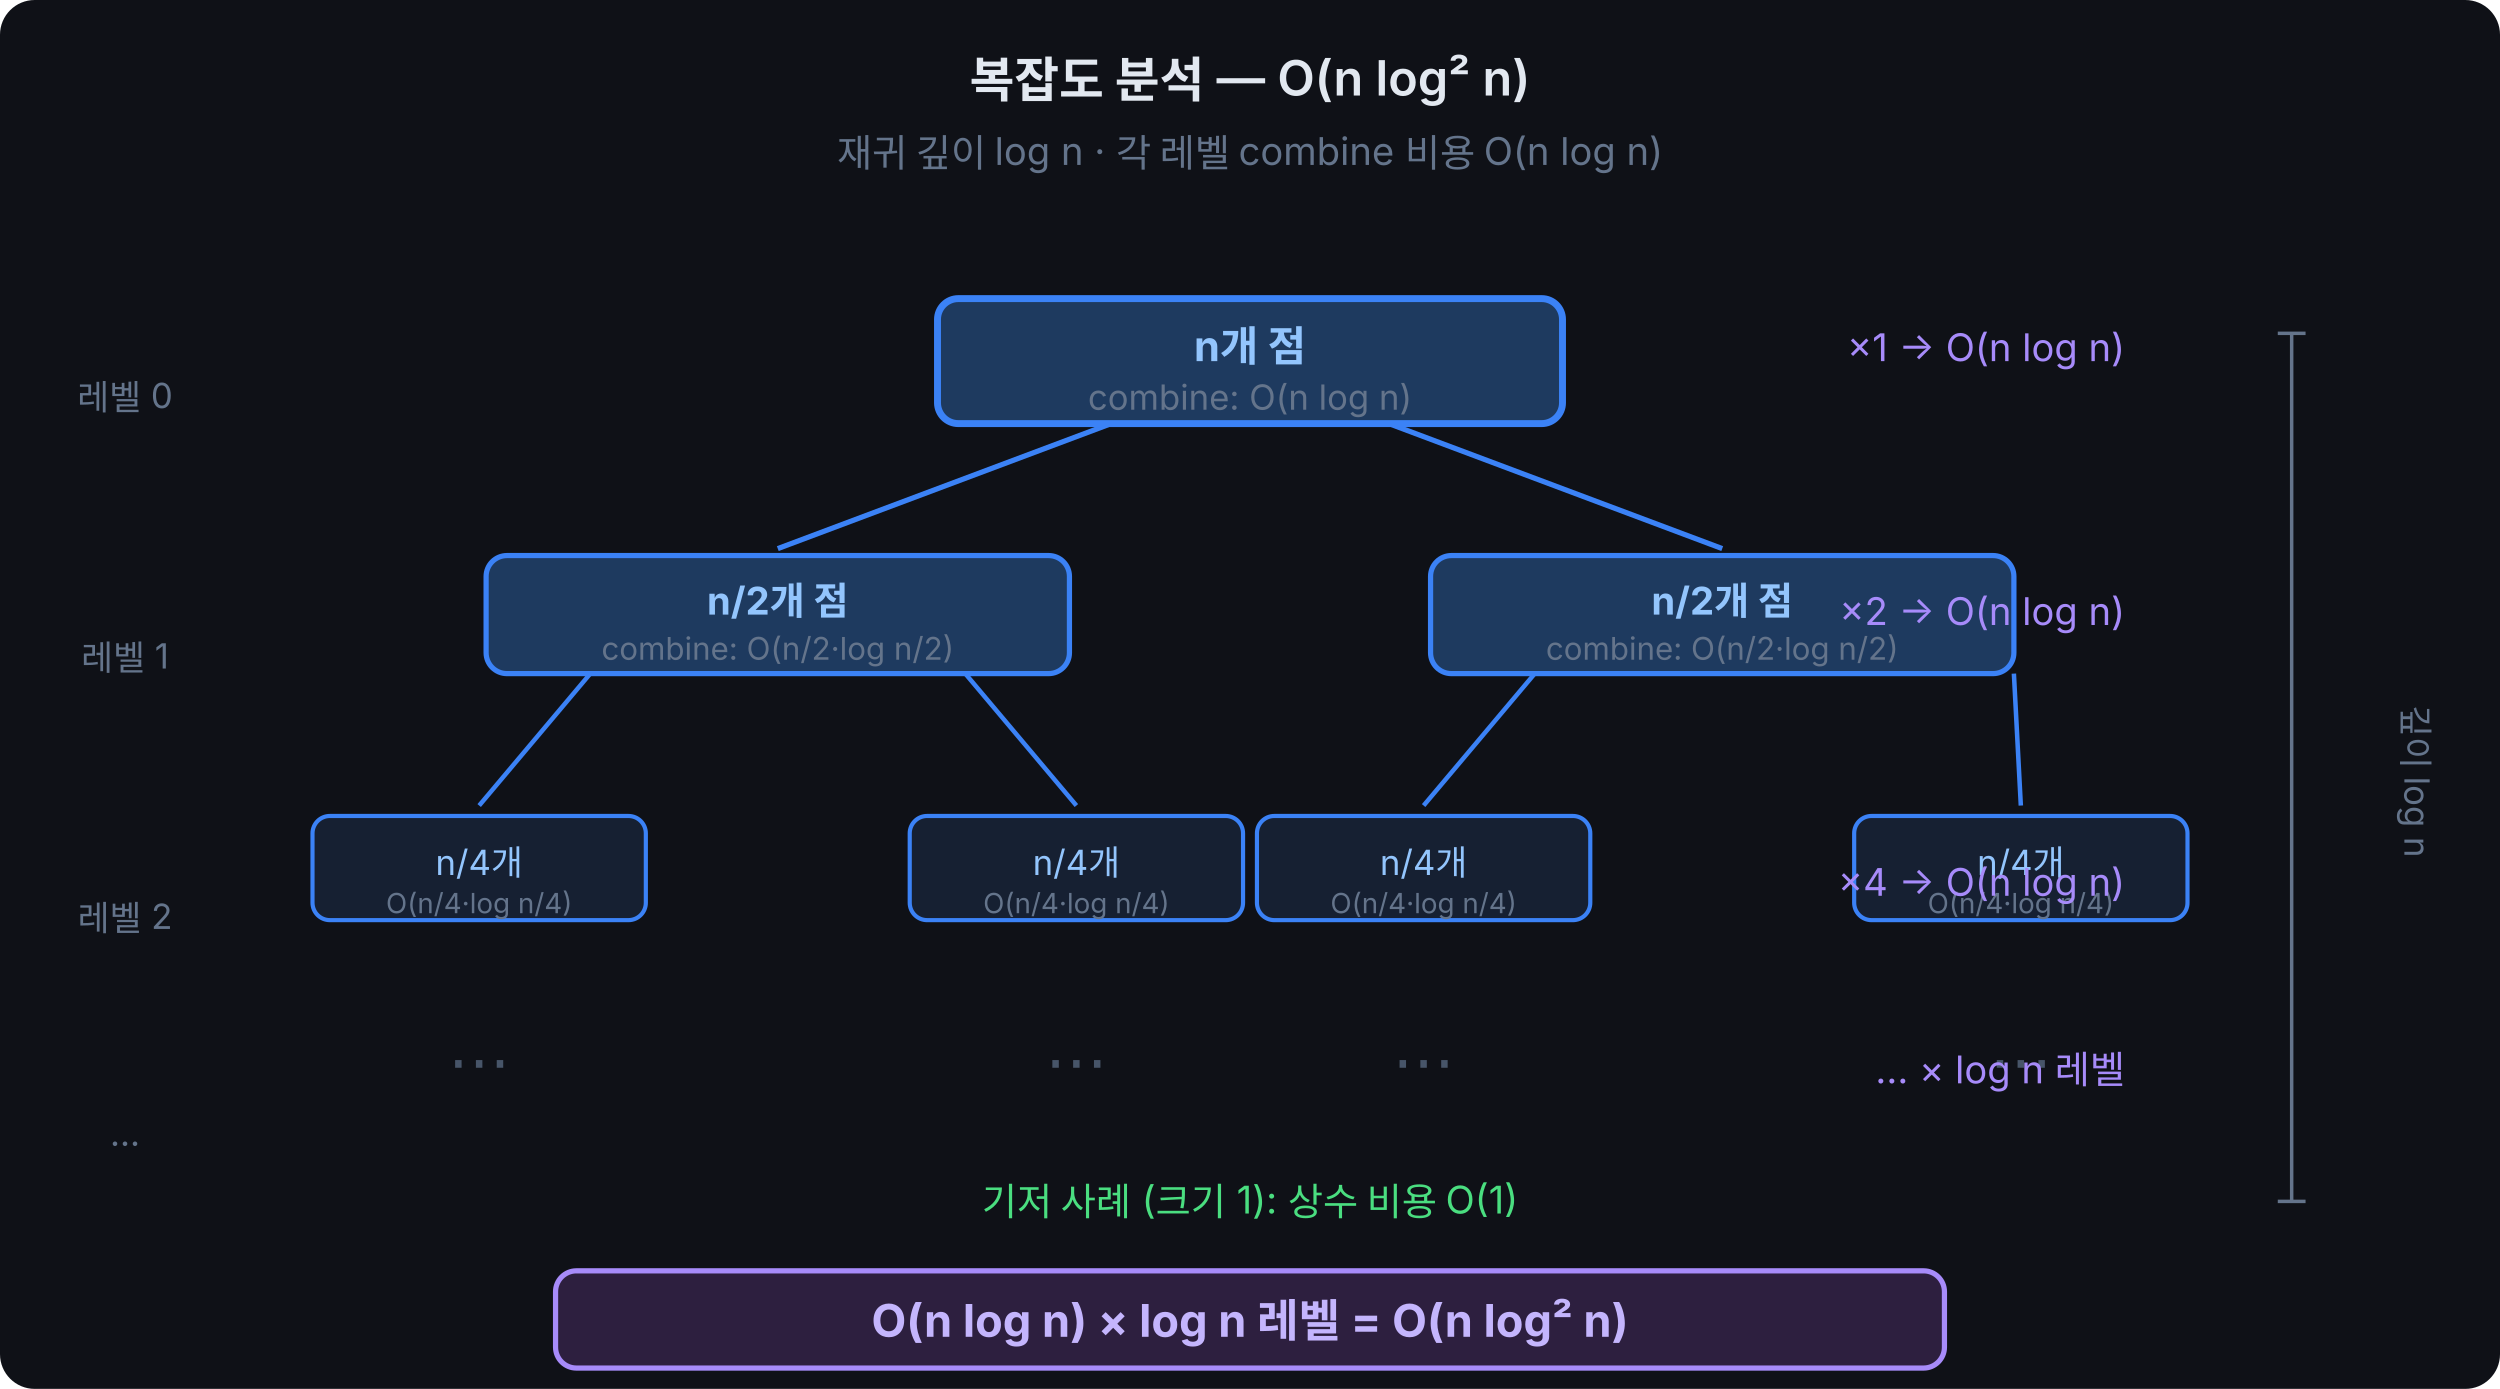
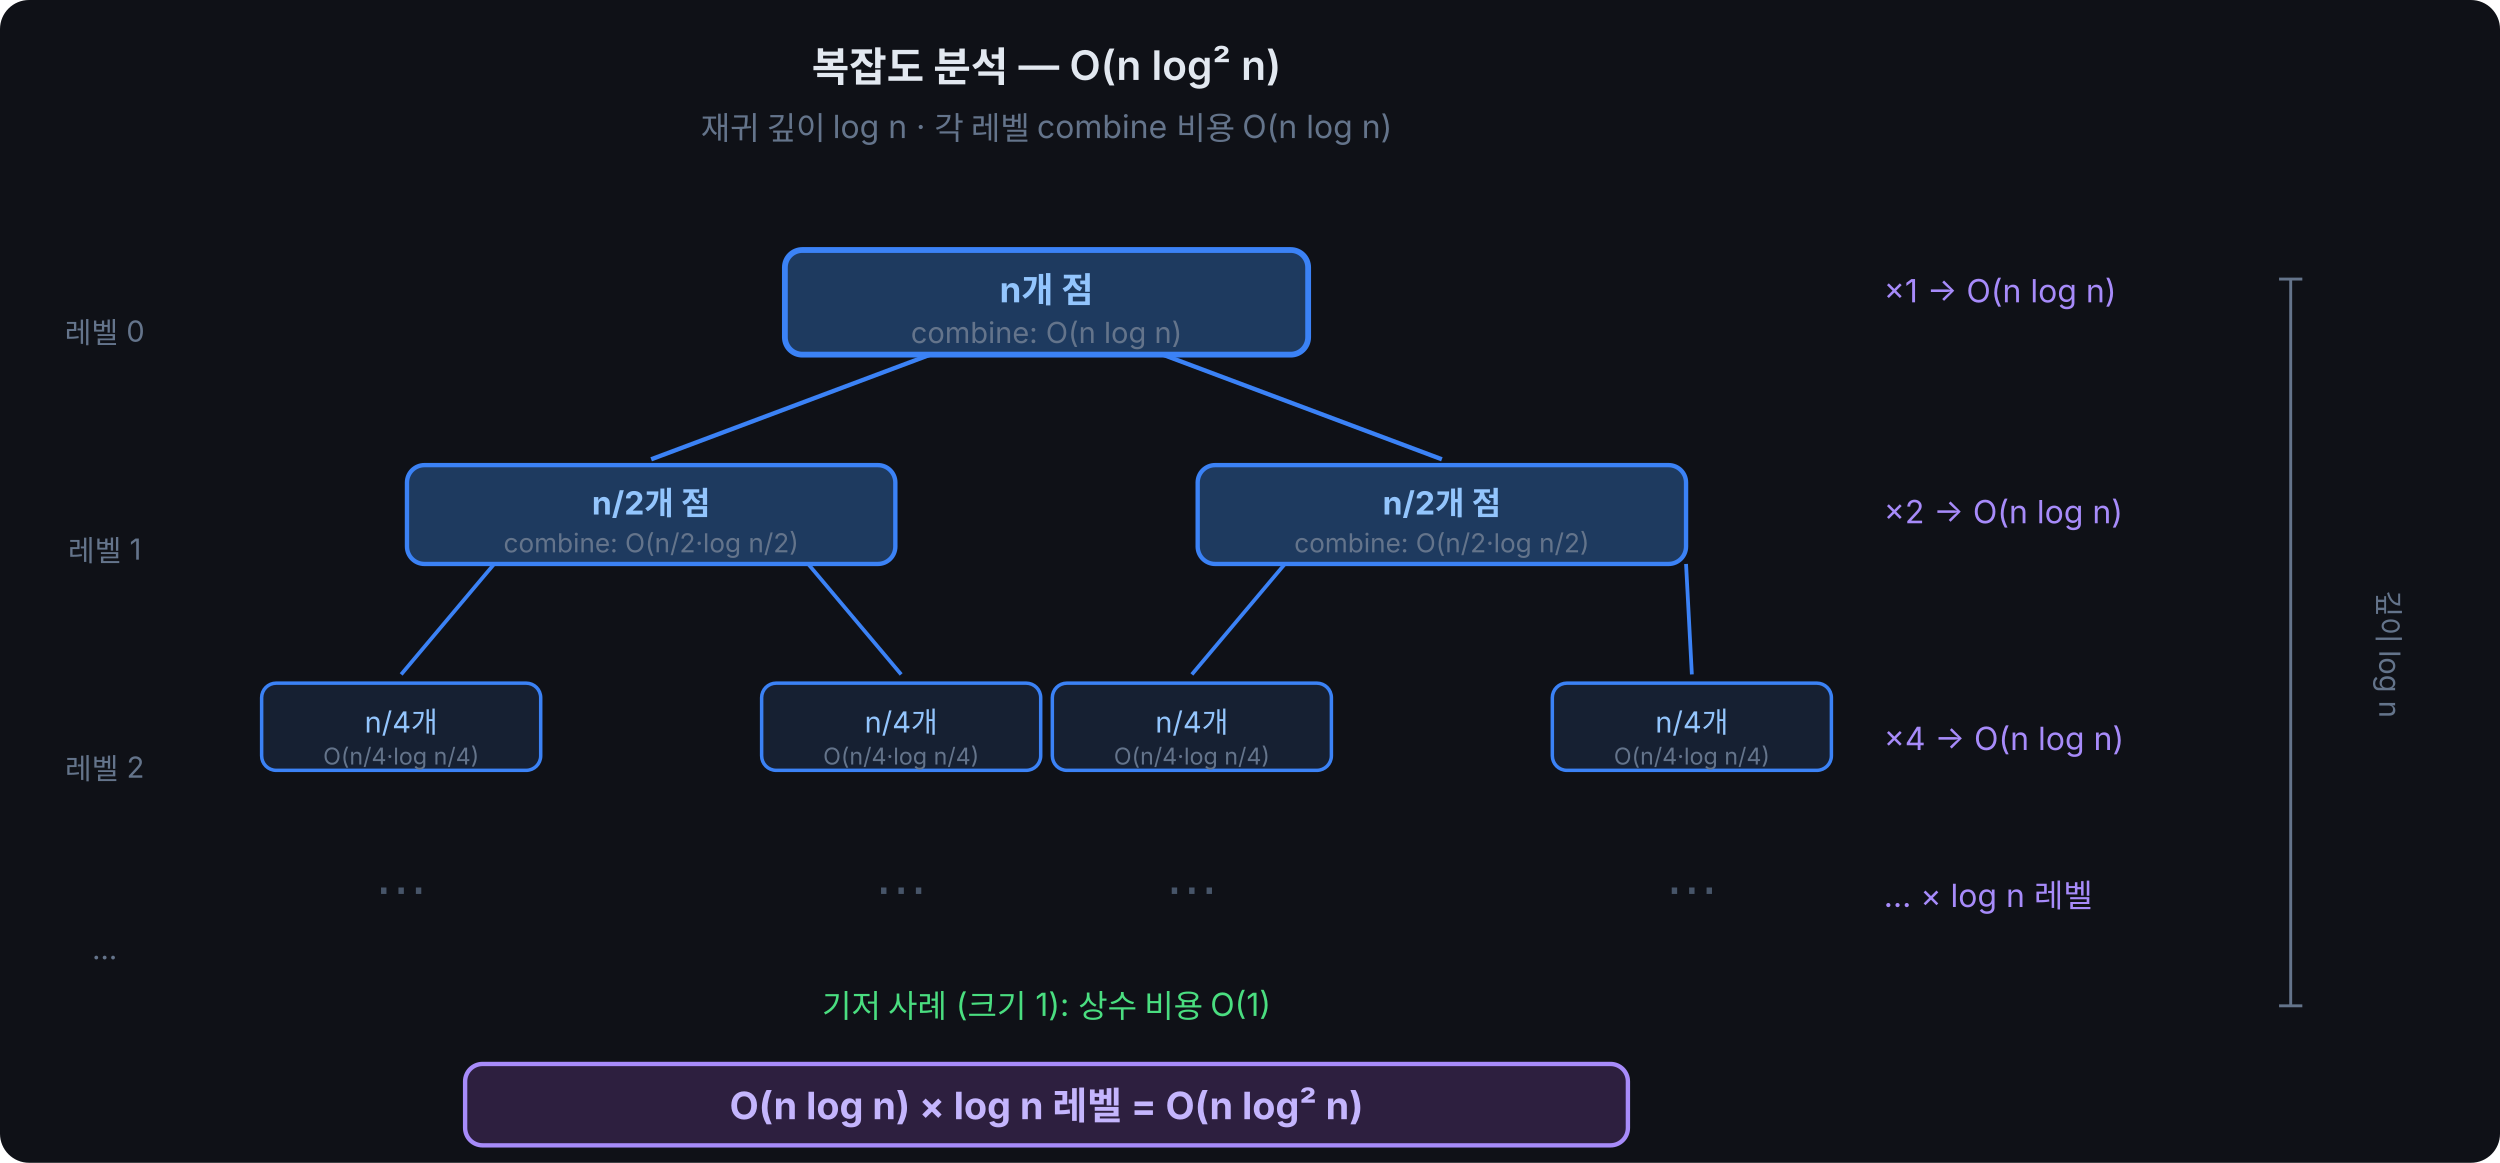
- <svg xmlns="http://www.w3.org/2000/svg" viewBox="0 0 720 400" width="1080" height="600" font-family="system-ui,-apple-system,sans-serif">
-   <rect width="720" height="400" rx="10" fill="#0f1117" />
+ <svg xmlns="http://www.w3.org/2000/svg" viewBox="0 0 860 400" width="1290" height="600" font-family="system-ui,-apple-system,sans-serif">
+   <rect width="860" height="400" rx="10" fill="#0f1117" />
  <text x="360" y="28" text-anchor="middle" fill="#e2e8f0" font-size="14" font-weight="600">복잡도 분석 — O(n log² n)</text>
  <text x="360" y="48" text-anchor="middle" fill="#64748b" font-size="11">재귀 깊이 log n · 각 레벨 combine 비용 O(n log n)</text>
  <text x="36" y="118" text-anchor="middle" fill="#64748b" font-size="10">레벨 0</text>
  <text x="36" y="193" text-anchor="middle" fill="#64748b" font-size="10">레벨 1</text>
  <text x="36" y="268" text-anchor="middle" fill="#64748b" font-size="10">레벨 2</text>
  <text x="36" y="330" text-anchor="middle" fill="#64748b" font-size="10">…</text>
-   <line x1="660" y1="96" x2="660" y2="346" stroke="#64748b" stroke-width="1" />
-   <line x1="656" y1="96" x2="664" y2="96" stroke="#64748b" stroke-width="1" />
-   <line x1="656" y1="346" x2="664" y2="346" stroke="#64748b" stroke-width="1" />
-   <text x="692" y="225" text-anchor="middle" fill="#64748b" font-size="10" transform="rotate(90 692 225)">깊이 log n</text>
+   <line x1="788" y1="96" x2="788" y2="346" stroke="#64748b" stroke-width="1" />
+   <line x1="784" y1="96" x2="792" y2="96" stroke="#64748b" stroke-width="1" />
+   <line x1="784" y1="346" x2="792" y2="346" stroke="#64748b" stroke-width="1" />
+   <text x="818" y="225" text-anchor="middle" fill="#64748b" font-size="10" transform="rotate(90 818 225)">깊이 log n</text>
  <rect x="270" y="86" width="180" height="36" rx="6" fill="#1e3a5f" stroke="#3b82f6" stroke-width="2" />
  <text x="360" y="104" text-anchor="middle" fill="#93c5fd" font-size="12" font-weight="700">n개 점</text>
  <text x="360" y="118" text-anchor="middle" fill="#64748b" font-size="10">combine: O(n log n)</text>
-   <text x="612" y="104" text-anchor="end" fill="#a78bfa" font-size="11">×1 → O(n log n)</text>
+   <text x="648" y="104" text-anchor="start" fill="#a78bfa" font-size="11">×1 → O(n log n)</text>
  <line x1="320" y1="122" x2="224" y2="158" stroke="#3b82f6" stroke-width="1.5" />
  <line x1="400" y1="122" x2="496" y2="158" stroke="#3b82f6" stroke-width="1.5" />
  <rect x="140" y="160" width="168" height="34" rx="6" fill="#1e3a5f" stroke="#3b82f6" stroke-width="1.5" />
  <text x="224" y="177" text-anchor="middle" fill="#93c5fd" font-size="11" font-weight="700">n/2개 점</text>
  <text x="224" y="190" text-anchor="middle" fill="#64748b" font-size="9">combine: O(n/2·log n/2)</text>
  <rect x="412" y="160" width="168" height="34" rx="6" fill="#1e3a5f" stroke="#3b82f6" stroke-width="1.5" />
  <text x="496" y="177" text-anchor="middle" fill="#93c5fd" font-size="11" font-weight="700">n/2개 점</text>
  <text x="496" y="190" text-anchor="middle" fill="#64748b" font-size="9">combine: O(n/2·log n/2)</text>
-   <text x="612" y="180" text-anchor="end" fill="#a78bfa" font-size="11">×2 → O(n log n)</text>
+   <text x="648" y="180" text-anchor="start" fill="#a78bfa" font-size="11">×2 → O(n log n)</text>
  <line x1="170" y1="194" x2="138" y2="232" stroke="#3b82f6" stroke-width="1.3" />
  <line x1="278" y1="194" x2="310" y2="232" stroke="#3b82f6" stroke-width="1.3" />
  <line x1="442" y1="194" x2="410" y2="232" stroke="#3b82f6" stroke-width="1.3" />
  <line x1="580" y1="194" x2="582" y2="232" stroke="#3b82f6" stroke-width="1.3" />
  <rect x="90" y="235" width="96" height="30" rx="5" fill="#162032" stroke="#3b82f6" stroke-width="1.2" />
  <text x="138" y="252" text-anchor="middle" fill="#93c5fd" font-size="10">n/4개</text>
  <text x="138" y="263" text-anchor="middle" fill="#64748b" font-size="8">O(n/4·log n/4)</text>
  <rect x="262" y="235" width="96" height="30" rx="5" fill="#162032" stroke="#3b82f6" stroke-width="1.2" />
  <text x="310" y="252" text-anchor="middle" fill="#93c5fd" font-size="10">n/4개</text>
  <text x="310" y="263" text-anchor="middle" fill="#64748b" font-size="8">O(n/4·log n/4)</text>
  <rect x="362" y="235" width="96" height="30" rx="5" fill="#162032" stroke="#3b82f6" stroke-width="1.2" />
  <text x="410" y="252" text-anchor="middle" fill="#93c5fd" font-size="10">n/4개</text>
  <text x="410" y="263" text-anchor="middle" fill="#64748b" font-size="8">O(n/4·log n/4)</text>
  <rect x="534" y="235" width="96" height="30" rx="5" fill="#162032" stroke="#3b82f6" stroke-width="1.2" />
  <text x="582" y="252" text-anchor="middle" fill="#93c5fd" font-size="10">n/4개</text>
  <text x="582" y="263" text-anchor="middle" fill="#64748b" font-size="8">O(n/4·log n/4)</text>
-   <text x="612" y="258" text-anchor="end" fill="#a78bfa" font-size="11">×4 → O(n log n)</text>
+   <text x="648" y="258" text-anchor="start" fill="#a78bfa" font-size="11">×4 → O(n log n)</text>
  <text x="138" y="312" text-anchor="middle" fill="#475569" font-size="18">⋯</text>
  <text x="310" y="312" text-anchor="middle" fill="#475569" font-size="18">⋯</text>
  <text x="410" y="312" text-anchor="middle" fill="#475569" font-size="18">⋯</text>
  <text x="582" y="312" text-anchor="middle" fill="#475569" font-size="18">⋯</text>
-   <text x="612" y="312" text-anchor="end" fill="#a78bfa" font-size="11">… × log n 레벨</text>
+   <text x="648" y="312" text-anchor="start" fill="#a78bfa" font-size="11">… × log n 레벨</text>
  <text x="360" y="350" text-anchor="middle" fill="#4ade80" font-size="11">기저 사례 (크기 1): 상수 비용 O(1)</text>
  <rect x="160" y="366" width="400" height="28" rx="6" fill="#2d1f3f" stroke="#a78bfa" stroke-width="1.5" />
  <text x="360" y="385" text-anchor="middle" fill="#c4b5fd" font-size="13" font-weight="700">O(n log n) × log n 레벨 = O(n log² n)</text>
</svg>
